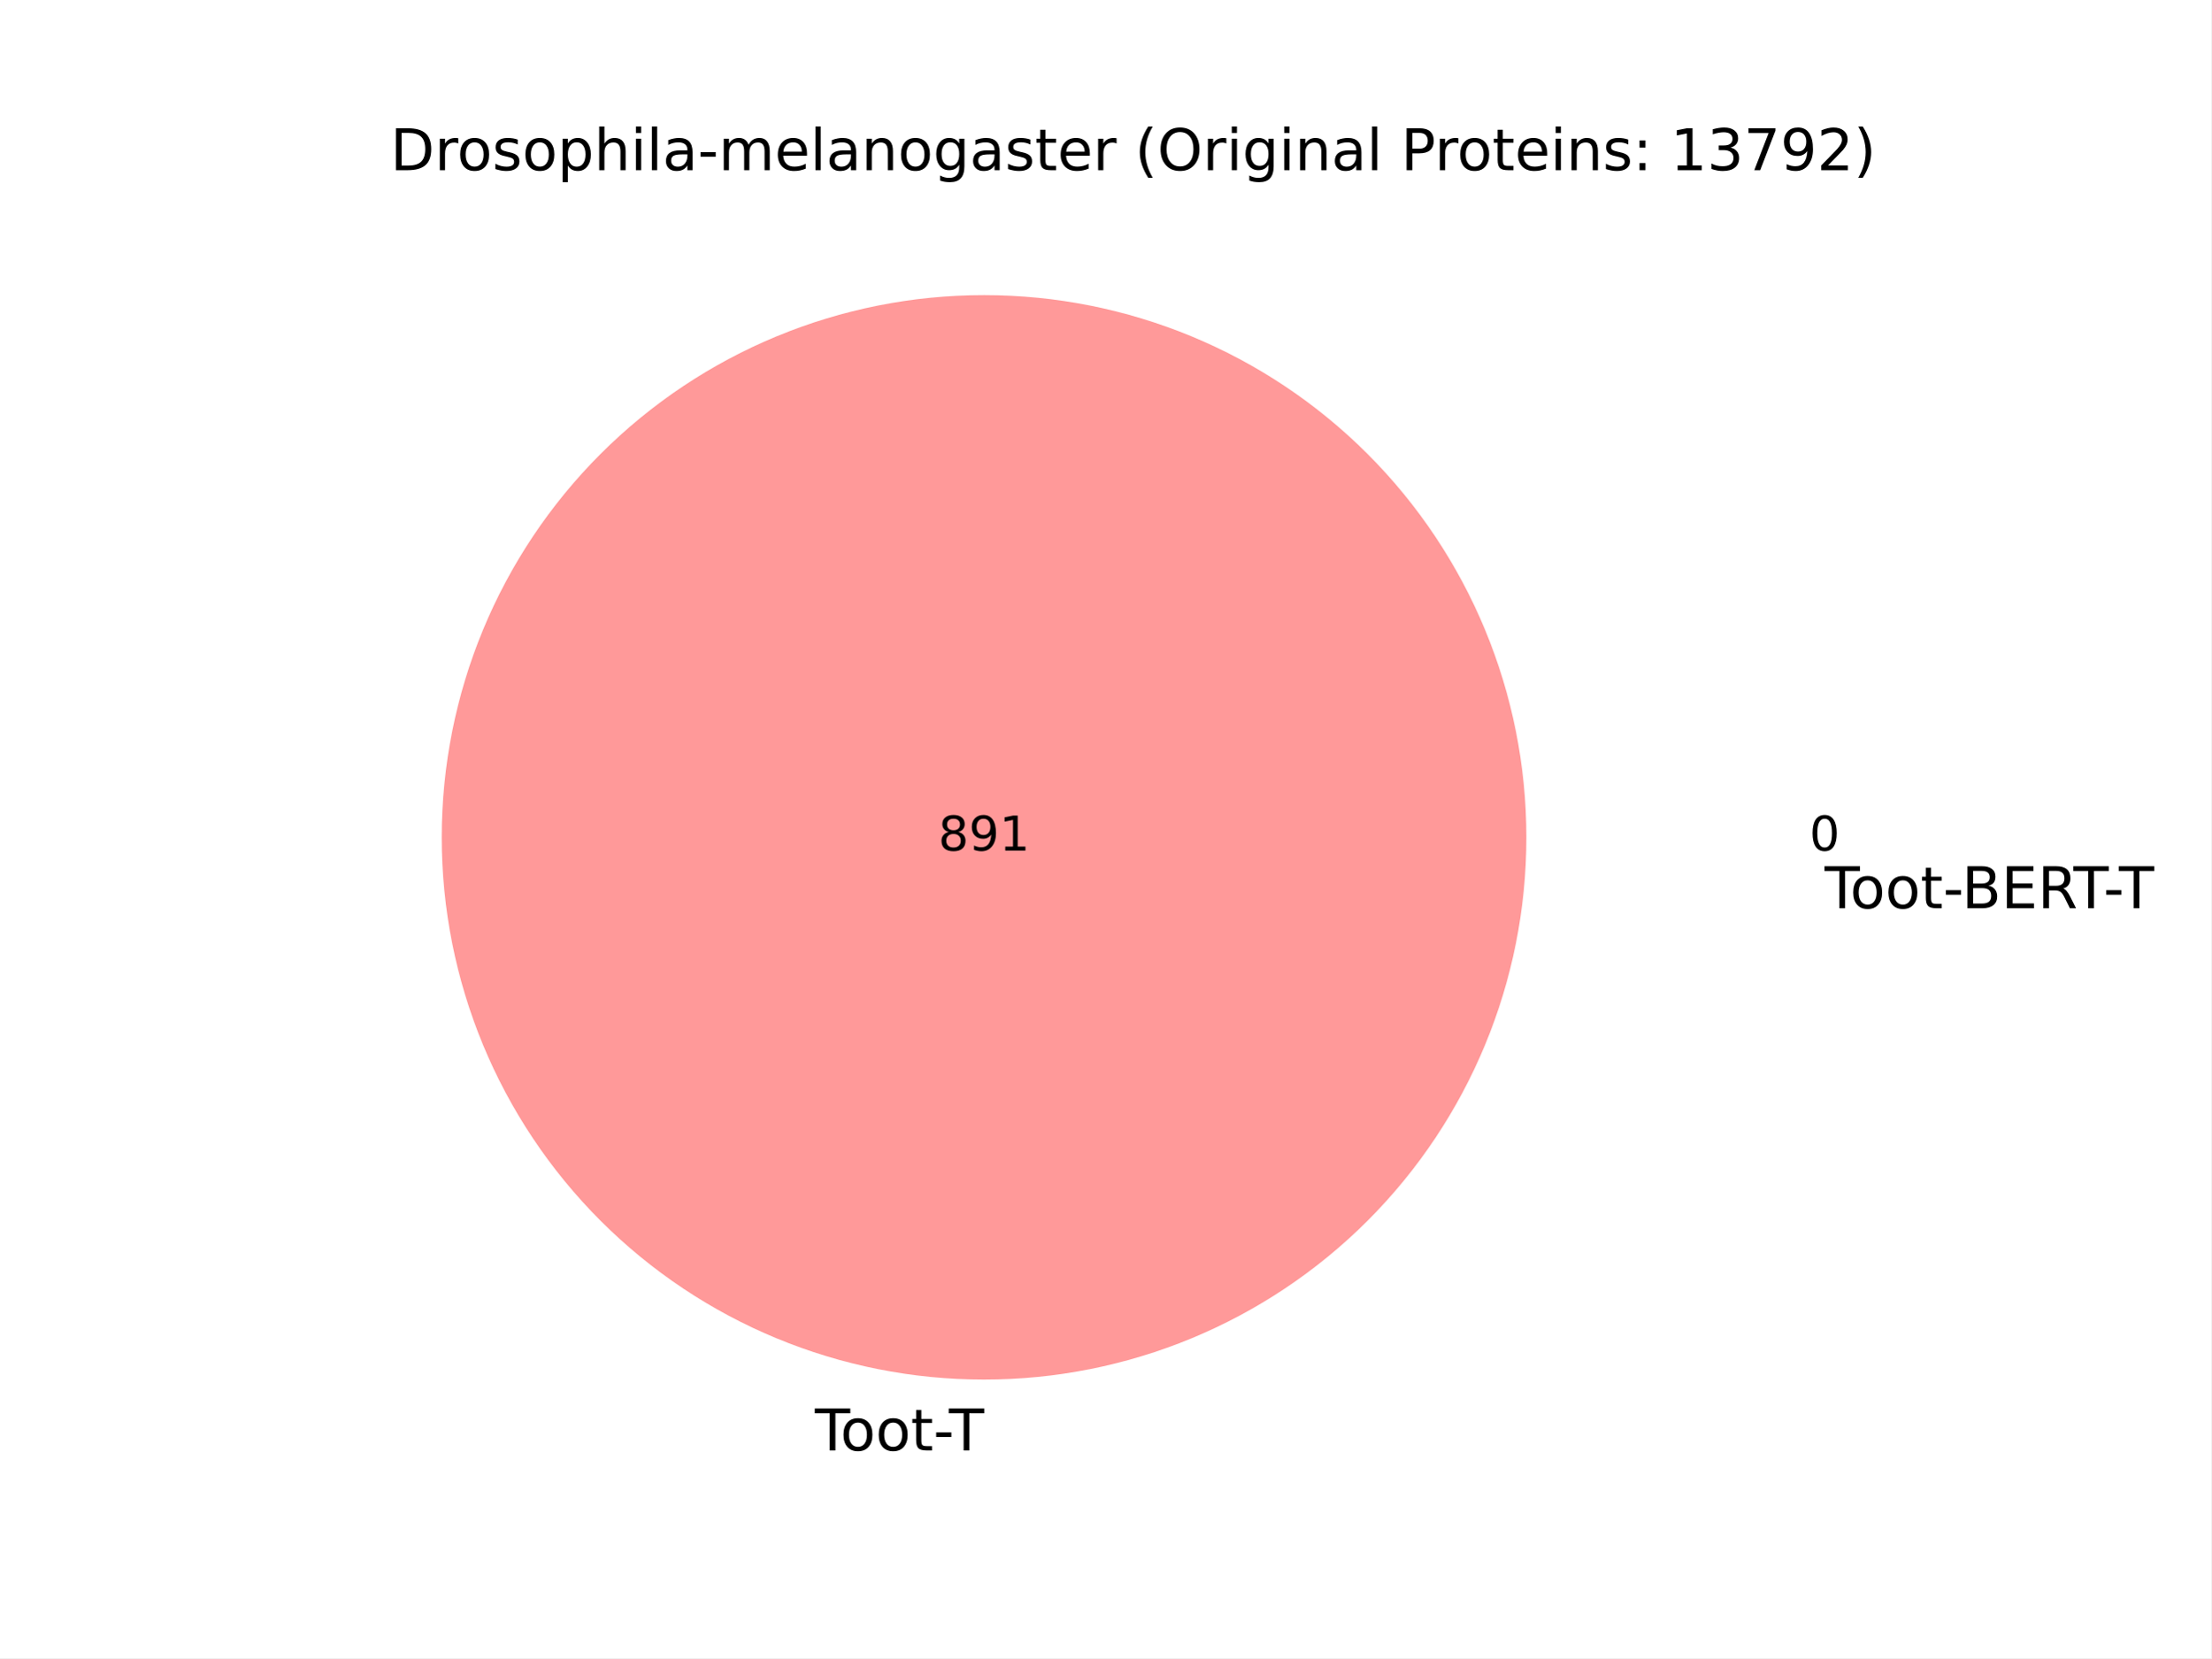
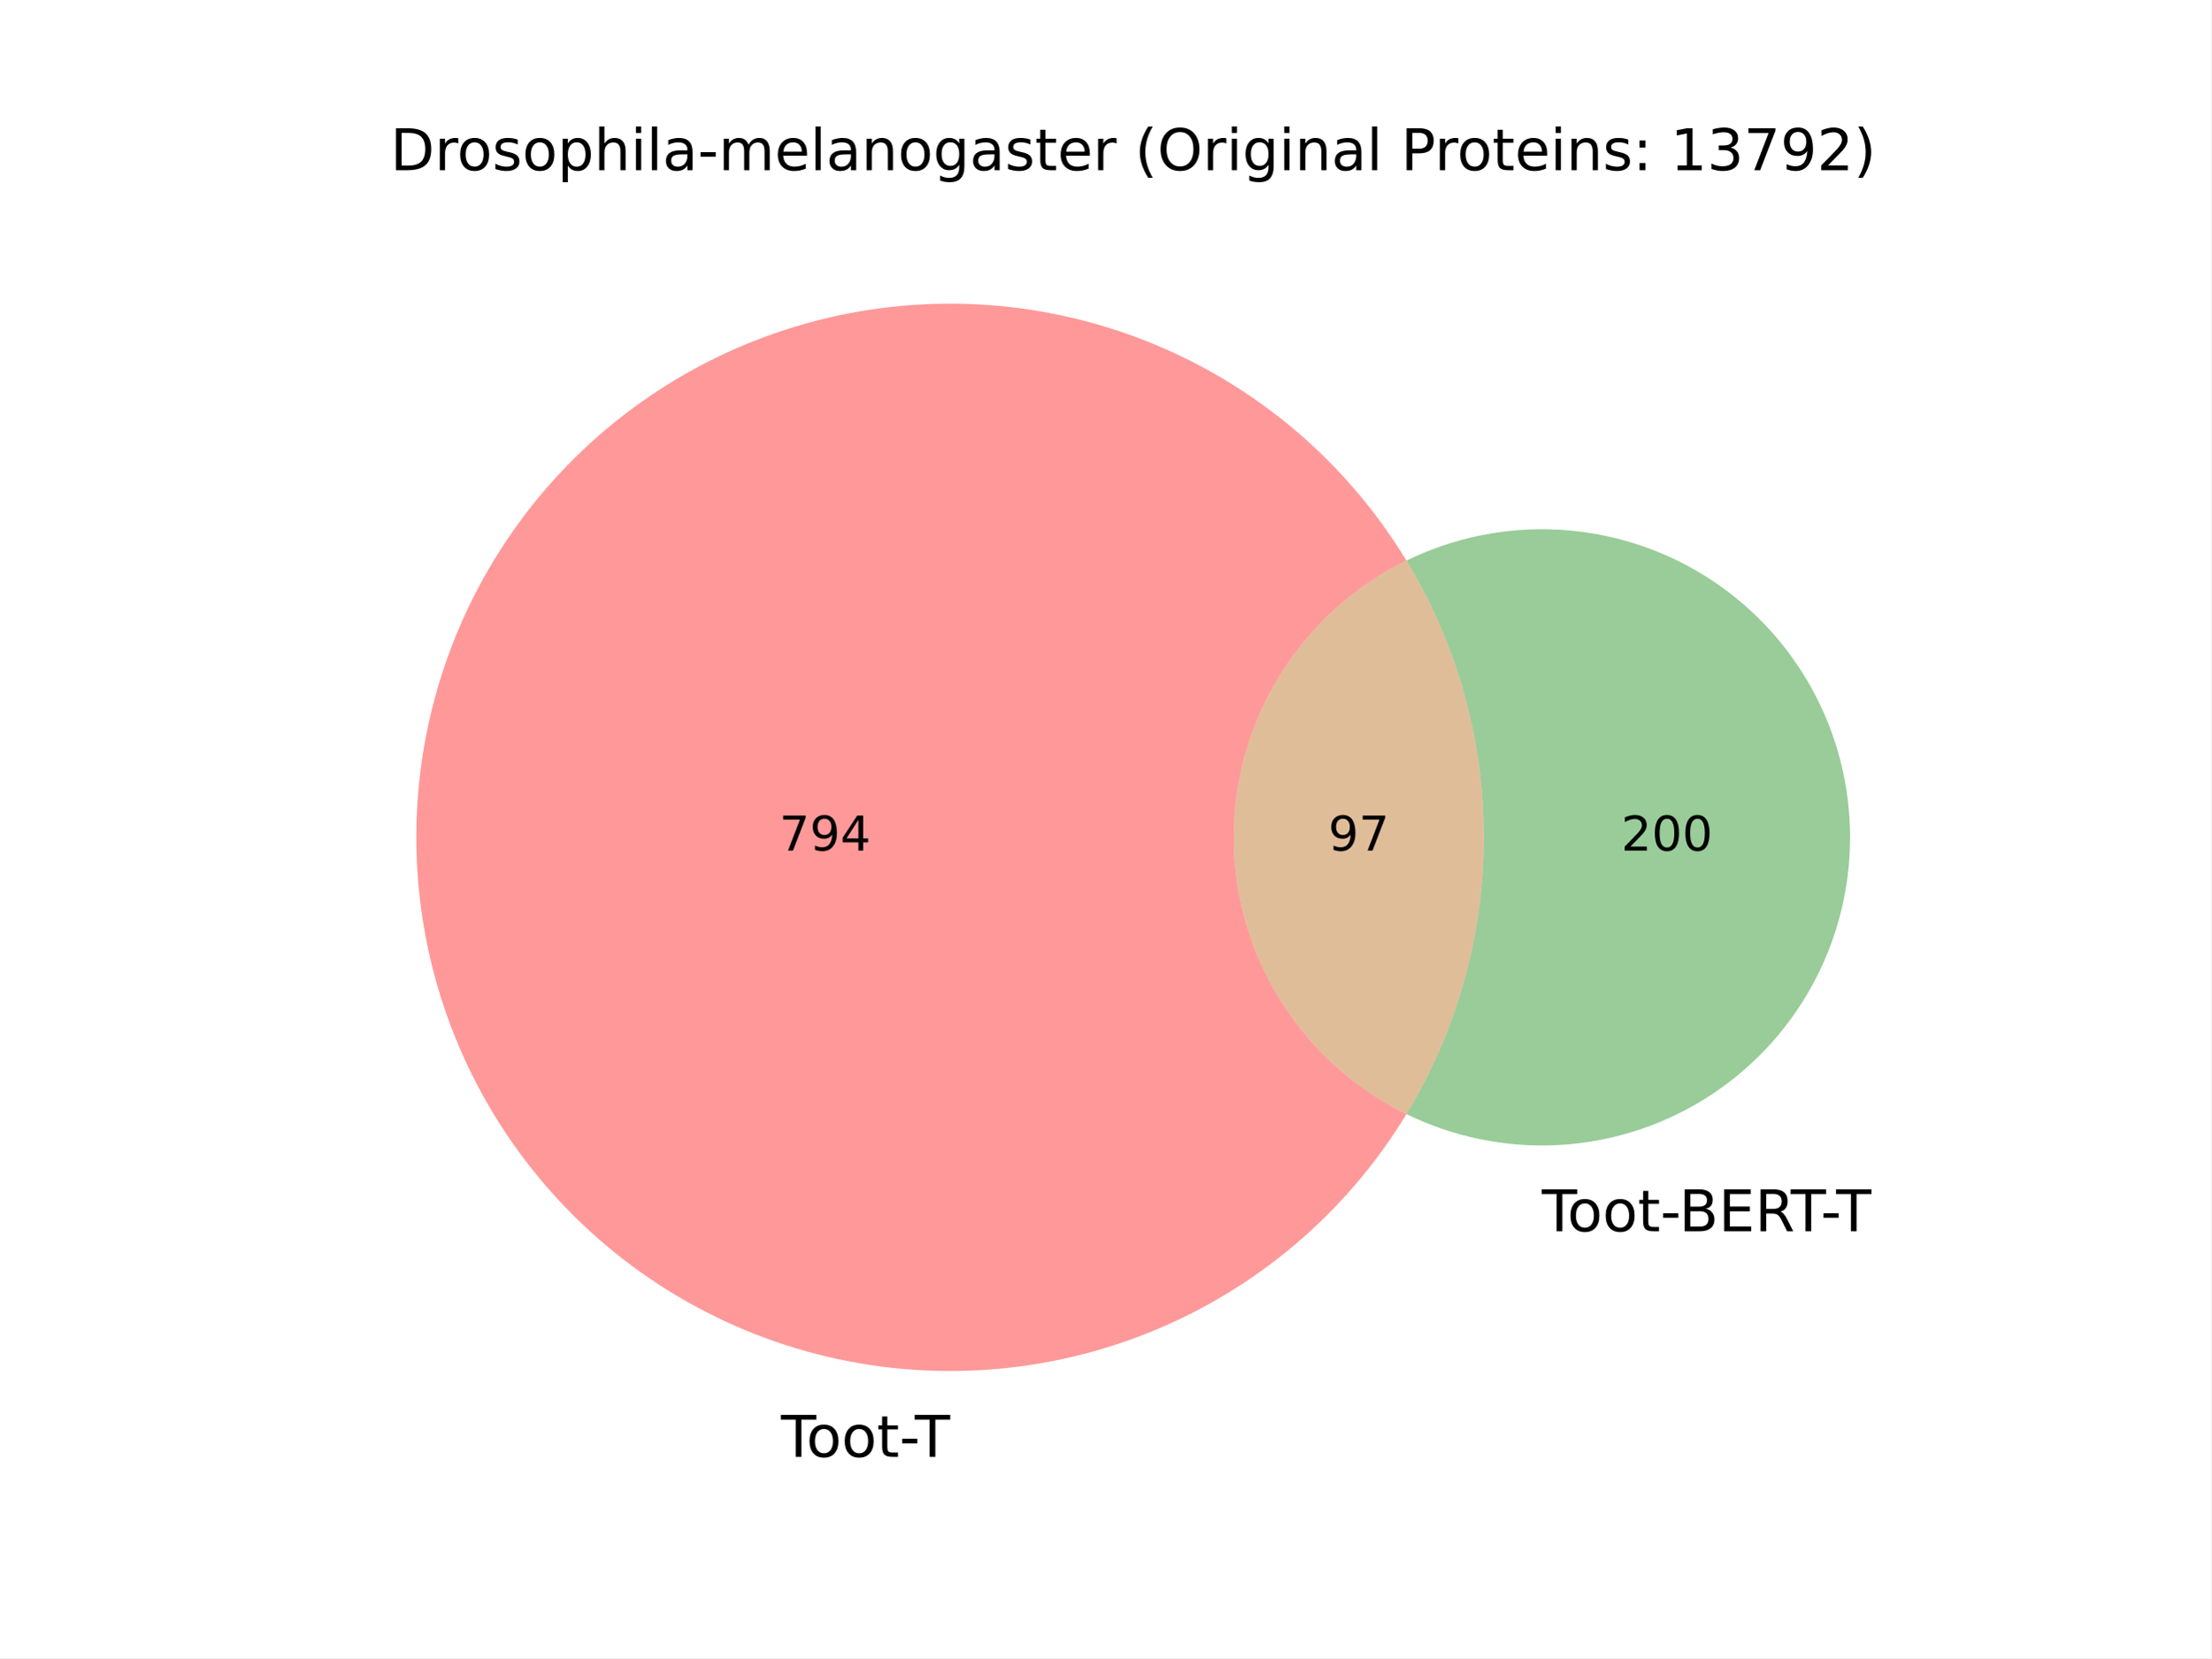
<svg xmlns="http://www.w3.org/2000/svg" xmlns:xlink="http://www.w3.org/1999/xlink" width="460.8pt" height="345.6pt" viewBox="0 0 460.8 345.6" version="1.1">
  <defs>
    <style type="text/css">*{stroke-linejoin: round; stroke-linecap: butt}</style>
  </defs>
  <g id="figure_1">
    <g id="patch_1">
      <path d="M 0 345.6  L 460.8 345.6  L 460.8 0  L 0 0  z " style="fill: #ffffff" />
    </g>
    <g id="axes_1">
      <g id="patch_2">
-         <path d="M 205.079 287.551  C 235.053 287.551 263.803 275.642 284.998 254.447  C 306.193 233.253 318.102 204.502 318.102 174.528  C 318.102 144.554 306.193 115.803 284.998 94.609  C 263.803 73.414 235.053 61.505 205.079 61.505  C 175.105 61.505 146.354 73.414 125.159 94.609  C 103.964 115.803 92.055 144.554 92.055 174.528  C 92.055 204.502 103.964 233.253 125.159 254.447  C 146.354 275.642 175.105 287.551 205.079 287.551  z " clip-path="url(#p15e4d6dd5a)" style="fill: #ff0000; opacity: 0.4" />
+         <path d="M 293.106 232.212  C 282.312 226.928 273.215 218.719 266.853 208.523  C 260.492 198.326 257.118 186.546 257.118 174.528  C 257.118 162.51 260.492 150.73 266.853 140.533  C 273.215 130.337 282.312 122.128 293.106 116.844  C 286.852 106.532 278.962 97.305 269.746 89.525  C 260.53 81.746 250.11 75.516 238.894 71.082  C 227.678 66.647 215.816 64.066 203.771 63.44  C 191.727 62.813 179.661 64.15 168.045 67.397  C 156.43 70.643 145.42 75.758 135.446 82.539  C 125.473 89.321 116.668 97.679 109.378 107.287  C 102.087 116.895 96.408 127.625 92.562 139.056  C 88.716 150.487 86.754 162.467 86.754 174.528  C 86.754 186.589 88.716 198.569 92.562 210  C 96.408 221.431 102.087 232.161 109.378 241.769  C 116.668 251.377 125.473 259.735 135.446 266.517  C 145.42 273.298 156.43 278.413 168.045 281.659  C 179.661 284.906 191.727 286.243 203.771 285.616  C 215.816 284.99 227.678 282.409 238.894 277.974  C 250.11 273.54 260.53 267.31 269.746 259.531  C 278.962 251.751 286.852 242.524 293.106 232.212  " clip-path="url(#p4bca51b06d)" style="fill: #ff0000; opacity: 0.4" />
      </g>
      <g id="patch_3">
-         <path d="M 380.265 174.528  C 380.265 174.528 380.265 174.528 380.265 174.528  C 380.265 174.528 380.265 174.528 380.265 174.528  C 380.265 174.528 380.265 174.528 380.265 174.528  C 380.265 174.528 380.265 174.528 380.265 174.528  C 380.265 174.528 380.265 174.528 380.265 174.528  C 380.265 174.528 380.265 174.528 380.265 174.528  C 380.265 174.528 380.265 174.528 380.265 174.528  C 380.265 174.528 380.265 174.528 380.265 174.528  z " clip-path="url(#p15e4d6dd5a)" style="fill: #008000; opacity: 0.4" />
+         <path d="M 293.106 116.844  C 303.653 134.235 309.231 154.189 309.231 174.528  C 309.231 194.867 303.653 214.821 293.106 232.212  C 302.897 237.004 313.749 239.226 324.635 238.667  C 335.521 238.108 346.088 234.787 355.337 229.017  C 364.585 223.247 372.214 215.216 377.502 205.684  C 382.79 196.152 385.566 185.429 385.566 174.528  C 385.566 163.627 382.79 152.904 377.502 143.372  C 372.214 133.84 364.585 125.809 355.337 120.039  C 346.088 114.269 335.521 110.948 324.635 110.389  C 313.749 109.83 302.897 112.052 293.106 116.844  " clip-path="url(#p4bca51b06d)" style="fill: #008000; opacity: 0.4" />
+       </g>
+       <g id="patch_4">
+         <path d="M 293.106 232.212  C 303.653 214.821 309.231 194.867 309.231 174.528  C 309.231 154.189 303.653 134.235 293.106 116.844  C 282.312 122.128 273.215 130.337 266.853 140.533  C 260.492 150.73 257.118 162.51 257.118 174.528  C 257.118 186.546 260.492 198.326 266.853 208.523  C 273.215 218.719 282.312 226.928 293.106 232.212  " clip-path="url(#p4bca51b06d)" style="fill: #b25900; opacity: 0.4" />
      </g>
      <g id="text_1">
-         <g transform="translate(195.5349 177.2874) scale(0.1 -0.1)">
+         <g transform="translate(162.3926 177.2874) scale(0.1 -0.1)">
          <defs>
-             <path id="DejaVuSans-38" d="M 2034 2216  Q 1584 2216 1326 1975  Q 1069 1734 1069 1313  Q 1069 891 1326 650  Q 1584 409 2034 409  Q 2484 409 2743 651  Q 3003 894 3003 1313  Q 3003 1734 2745 1975  Q 2488 2216 2034 2216  z M 1403 2484  Q 997 2584 770 2862  Q 544 3141 544 3541  Q 544 4100 942 4425  Q 1341 4750 2034 4750  Q 2731 4750 3128 4425  Q 3525 4100 3525 3541  Q 3525 3141 3298 2862  Q 3072 2584 2669 2484  Q 3125 2378 3379 2068  Q 3634 1759 3634 1313  Q 3634 634 3220 271  Q 2806 -91 2034 -91  Q 1263 -91 848 271  Q 434 634 434 1313  Q 434 1759 690 2068  Q 947 2378 1403 2484  z M 1172 3481  Q 1172 3119 1398 2916  Q 1625 2713 2034 2713  Q 2441 2713 2670 2916  Q 2900 3119 2900 3481  Q 2900 3844 2670 4047  Q 2441 4250 2034 4250  Q 1625 4250 1398 4047  Q 1172 3844 1172 3481  z " transform="scale(0.015625)" />
+             <path id="DejaVuSans-37" d="M 525 4666  L 3525 4666  L 3525 4397  L 1831 0  L 1172 0  L 2766 4134  L 525 4134  L 525 4666  z " transform="scale(0.015625)" />
            <path id="DejaVuSans-39" d="M 703 97  L 703 672  Q 941 559 1184 500  Q 1428 441 1663 441  Q 2288 441 2617 861  Q 2947 1281 2994 2138  Q 2813 1869 2534 1725  Q 2256 1581 1919 1581  Q 1219 1581 811 2004  Q 403 2428 403 3163  Q 403 3881 828 4315  Q 1253 4750 1959 4750  Q 2769 4750 3195 4129  Q 3622 3509 3622 2328  Q 3622 1225 3098 567  Q 2575 -91 1691 -91  Q 1453 -91 1209 -44  Q 966 3 703 97  z M 1959 2075  Q 2384 2075 2632 2365  Q 2881 2656 2881 3163  Q 2881 3666 2632 3958  Q 2384 4250 1959 4250  Q 1534 4250 1286 3958  Q 1038 3666 1038 3163  Q 1038 2656 1286 2365  Q 1534 2075 1959 2075  z " transform="scale(0.015625)" />
-             <path id="DejaVuSans-31" d="M 794 531  L 1825 531  L 1825 4091  L 703 3866  L 703 4441  L 1819 4666  L 2450 4666  L 2450 531  L 3481 531  L 3481 0  L 794 0  L 794 531  z " transform="scale(0.015625)" />
+             <path id="DejaVuSans-34" d="M 2419 4116  L 825 1625  L 2419 1625  L 2419 4116  z M 2253 4666  L 3047 4666  L 3047 1625  L 3713 1625  L 3713 1100  L 3047 1100  L 3047 0  L 2419 0  L 2419 1100  L 313 1100  L 313 1709  L 2253 4666  z " transform="scale(0.015625)" />
          </defs>
-           <use xlink:href="#DejaVuSans-38" />
+           <use xlink:href="#DejaVuSans-37" />
          <use xlink:href="#DejaVuSans-39" x="63.623" />
-           <use xlink:href="#DejaVuSans-31" x="127.246" />
+           <use xlink:href="#DejaVuSans-34" x="127.246" />
        </g>
      </g>
      <g id="text_2">
-         <g transform="translate(377.0833 177.2874) scale(0.1 -0.1)">
+         <g transform="translate(337.8548 177.2874) scale(0.1 -0.1)">
          <defs>
+             <path id="DejaVuSans-32" d="M 1228 531  L 3431 531  L 3431 0  L 469 0  L 469 531  Q 828 903 1448 1529  Q 2069 2156 2228 2338  Q 2531 2678 2651 2914  Q 2772 3150 2772 3378  Q 2772 3750 2511 3984  Q 2250 4219 1831 4219  Q 1534 4219 1204 4116  Q 875 4013 500 3803  L 500 4441  Q 881 4594 1212 4672  Q 1544 4750 1819 4750  Q 2544 4750 2975 4387  Q 3406 4025 3406 3419  Q 3406 3131 3298 2873  Q 3191 2616 2906 2266  Q 2828 2175 2409 1742  Q 1991 1309 1228 531  z " transform="scale(0.015625)" />
            <path id="DejaVuSans-30" d="M 2034 4250  Q 1547 4250 1301 3770  Q 1056 3291 1056 2328  Q 1056 1369 1301 889  Q 1547 409 2034 409  Q 2525 409 2770 889  Q 3016 1369 3016 2328  Q 3016 3291 2770 3770  Q 2525 4250 2034 4250  z M 2034 4750  Q 2819 4750 3233 4129  Q 3647 3509 3647 2328  Q 3647 1150 3233 529  Q 2819 -91 2034 -91  Q 1250 -91 836 529  Q 422 1150 422 2328  Q 422 3509 836 4129  Q 1250 4750 2034 4750  z " transform="scale(0.015625)" />
          </defs>
-           <use xlink:href="#DejaVuSans-30" />
+           <use xlink:href="#DejaVuSans-32" />
+           <use xlink:href="#DejaVuSans-30" x="63.623" />
+           <use xlink:href="#DejaVuSans-30" x="127.246" />
        </g>
      </g>
      <g id="text_3">
-         <g transform="translate(169.8361 302.3204) scale(0.12 -0.12)">
+         <g transform="translate(276.8124 177.2874) scale(0.1 -0.1)">
+           <use xlink:href="#DejaVuSans-39" />
+           <use xlink:href="#DejaVuSans-37" x="63.623" />
+         </g>
+       </g>
+       <g id="text_4">
+         <g transform="translate(162.7504 303.6578) scale(0.12 -0.12)">
          <defs>
            <path id="DejaVuSans-54" d="M -19 4666  L 3928 4666  L 3928 4134  L 2272 4134  L 2272 0  L 1638 0  L 1638 4134  L -19 4134  L -19 4666  z " transform="scale(0.015625)" />
            <path id="DejaVuSans-6f" d="M 1959 3097  Q 1497 3097 1228 2736  Q 959 2375 959 1747  Q 959 1119 1226 758  Q 1494 397 1959 397  Q 2419 397 2687 759  Q 2956 1122 2956 1747  Q 2956 2369 2687 2733  Q 2419 3097 1959 3097  z M 1959 3584  Q 2709 3584 3137 3096  Q 3566 2609 3566 1747  Q 3566 888 3137 398  Q 2709 -91 1959 -91  Q 1206 -91 779 398  Q 353 888 353 1747  Q 353 2609 779 3096  Q 1206 3584 1959 3584  z " transform="scale(0.015625)" />
            <path id="DejaVuSans-74" d="M 1172 4494  L 1172 3500  L 2356 3500  L 2356 3053  L 1172 3053  L 1172 1153  Q 1172 725 1289 603  Q 1406 481 1766 481  L 2356 481  L 2356 0  L 1766 0  Q 1100 0 847 248  Q 594 497 594 1153  L 594 3053  L 172 3053  L 172 3500  L 594 3500  L 594 4494  L 1172 4494  z " transform="scale(0.015625)" />
            <path id="DejaVuSans-2d" d="M 313 2009  L 1997 2009  L 1997 1497  L 313 1497  L 313 2009  z " transform="scale(0.015625)" />
          </defs>
          <use xlink:href="#DejaVuSans-54" />
          <use xlink:href="#DejaVuSans-6f" x="44.084" />
          <use xlink:href="#DejaVuSans-6f" x="105.266" />
          <use xlink:href="#DejaVuSans-74" x="166.447" />
          <use xlink:href="#DejaVuSans-2d" x="205.656" />
          <use xlink:href="#DejaVuSans-54" x="232.615" />
        </g>
      </g>
-       <g id="text_4">
-         <g transform="translate(380.2645 189.2973) scale(0.12 -0.12)">
+       <g id="text_5">
+         <g transform="translate(321.3421 256.6428) scale(0.12 -0.12)">
          <defs>
            <path id="DejaVuSans-42" d="M 1259 2228  L 1259 519  L 2272 519  Q 2781 519 3026 730  Q 3272 941 3272 1375  Q 3272 1813 3026 2020  Q 2781 2228 2272 2228  L 1259 2228  z M 1259 4147  L 1259 2741  L 2194 2741  Q 2656 2741 2882 2914  Q 3109 3088 3109 3444  Q 3109 3797 2882 3972  Q 2656 4147 2194 4147  L 1259 4147  z M 628 4666  L 2241 4666  Q 2963 4666 3353 4366  Q 3744 4066 3744 3513  Q 3744 3084 3544 2831  Q 3344 2578 2956 2516  Q 3422 2416 3680 2098  Q 3938 1781 3938 1306  Q 3938 681 3513 340  Q 3088 0 2303 0  L 628 0  L 628 4666  z " transform="scale(0.015625)" />
            <path id="DejaVuSans-45" d="M 628 4666  L 3578 4666  L 3578 4134  L 1259 4134  L 1259 2753  L 3481 2753  L 3481 2222  L 1259 2222  L 1259 531  L 3634 531  L 3634 0  L 628 0  L 628 4666  z " transform="scale(0.015625)" />
            <path id="DejaVuSans-52" d="M 2841 2188  Q 3044 2119 3236 1894  Q 3428 1669 3622 1275  L 4263 0  L 3584 0  L 2988 1197  Q 2756 1666 2539 1819  Q 2322 1972 1947 1972  L 1259 1972  L 1259 0  L 628 0  L 628 4666  L 2053 4666  Q 2853 4666 3247 4331  Q 3641 3997 3641 3322  Q 3641 2881 3436 2590  Q 3231 2300 2841 2188  z M 1259 4147  L 1259 2491  L 2053 2491  Q 2509 2491 2742 2702  Q 2975 2913 2975 3322  Q 2975 3731 2742 3939  Q 2509 4147 2053 4147  L 1259 4147  z " transform="scale(0.015625)" />
          </defs>
          <use xlink:href="#DejaVuSans-54" />
          <use xlink:href="#DejaVuSans-6f" x="44.084" />
          <use xlink:href="#DejaVuSans-6f" x="105.266" />
          <use xlink:href="#DejaVuSans-74" x="166.447" />
          <use xlink:href="#DejaVuSans-2d" x="205.656" />
          <use xlink:href="#DejaVuSans-42" x="238.115" />
          <use xlink:href="#DejaVuSans-45" x="306.719" />
          <use xlink:href="#DejaVuSans-52" x="369.902" />
          <use xlink:href="#DejaVuSans-54" x="432.135" />
          <use xlink:href="#DejaVuSans-2d" x="484.094" />
          <use xlink:href="#DejaVuSans-54" x="511.053" />
        </g>
      </g>
-       <g id="text_5">
+       <g id="text_6">
        <g transform="translate(81.33281 35.472) scale(0.12 -0.12)">
          <defs>
            <path id="DejaVuSans-44" d="M 1259 4147  L 1259 519  L 2022 519  Q 2988 519 3436 956  Q 3884 1394 3884 2338  Q 3884 3275 3436 3711  Q 2988 4147 2022 4147  L 1259 4147  z M 628 4666  L 1925 4666  Q 3281 4666 3915 4102  Q 4550 3538 4550 2338  Q 4550 1131 3912 565  Q 3275 0 1925 0  L 628 0  L 628 4666  z " transform="scale(0.015625)" />
            <path id="DejaVuSans-72" d="M 2631 2963  Q 2534 3019 2420 3045  Q 2306 3072 2169 3072  Q 1681 3072 1420 2755  Q 1159 2438 1159 1844  L 1159 0  L 581 0  L 581 3500  L 1159 3500  L 1159 2956  Q 1341 3275 1631 3429  Q 1922 3584 2338 3584  Q 2397 3584 2469 3576  Q 2541 3569 2628 3553  L 2631 2963  z " transform="scale(0.015625)" />
            <path id="DejaVuSans-73" d="M 2834 3397  L 2834 2853  Q 2591 2978 2328 3040  Q 2066 3103 1784 3103  Q 1356 3103 1142 2972  Q 928 2841 928 2578  Q 928 2378 1081 2264  Q 1234 2150 1697 2047  L 1894 2003  Q 2506 1872 2764 1633  Q 3022 1394 3022 966  Q 3022 478 2636 193  Q 2250 -91 1575 -91  Q 1294 -91 989 -36  Q 684 19 347 128  L 347 722  Q 666 556 975 473  Q 1284 391 1588 391  Q 1994 391 2212 530  Q 2431 669 2431 922  Q 2431 1156 2273 1281  Q 2116 1406 1581 1522  L 1381 1569  Q 847 1681 609 1914  Q 372 2147 372 2553  Q 372 3047 722 3315  Q 1072 3584 1716 3584  Q 2034 3584 2315 3537  Q 2597 3491 2834 3397  z " transform="scale(0.015625)" />
            <path id="DejaVuSans-70" d="M 1159 525  L 1159 -1331  L 581 -1331  L 581 3500  L 1159 3500  L 1159 2969  Q 1341 3281 1617 3432  Q 1894 3584 2278 3584  Q 2916 3584 3314 3078  Q 3713 2572 3713 1747  Q 3713 922 3314 415  Q 2916 -91 2278 -91  Q 1894 -91 1617 61  Q 1341 213 1159 525  z M 3116 1747  Q 3116 2381 2855 2742  Q 2594 3103 2138 3103  Q 1681 3103 1420 2742  Q 1159 2381 1159 1747  Q 1159 1113 1420 752  Q 1681 391 2138 391  Q 2594 391 2855 752  Q 3116 1113 3116 1747  z " transform="scale(0.015625)" />
            <path id="DejaVuSans-68" d="M 3513 2113  L 3513 0  L 2938 0  L 2938 2094  Q 2938 2591 2744 2837  Q 2550 3084 2163 3084  Q 1697 3084 1428 2787  Q 1159 2491 1159 1978  L 1159 0  L 581 0  L 581 4863  L 1159 4863  L 1159 2956  Q 1366 3272 1645 3428  Q 1925 3584 2291 3584  Q 2894 3584 3203 3211  Q 3513 2838 3513 2113  z " transform="scale(0.015625)" />
            <path id="DejaVuSans-69" d="M 603 3500  L 1178 3500  L 1178 0  L 603 0  L 603 3500  z M 603 4863  L 1178 4863  L 1178 4134  L 603 4134  L 603 4863  z " transform="scale(0.015625)" />
            <path id="DejaVuSans-6c" d="M 603 4863  L 1178 4863  L 1178 0  L 603 0  L 603 4863  z " transform="scale(0.015625)" />
            <path id="DejaVuSans-61" d="M 2194 1759  Q 1497 1759 1228 1600  Q 959 1441 959 1056  Q 959 750 1161 570  Q 1363 391 1709 391  Q 2188 391 2477 730  Q 2766 1069 2766 1631  L 2766 1759  L 2194 1759  z M 3341 1997  L 3341 0  L 2766 0  L 2766 531  Q 2569 213 2275 61  Q 1981 -91 1556 -91  Q 1019 -91 701 211  Q 384 513 384 1019  Q 384 1609 779 1909  Q 1175 2209 1959 2209  L 2766 2209  L 2766 2266  Q 2766 2663 2505 2880  Q 2244 3097 1772 3097  Q 1472 3097 1187 3025  Q 903 2953 641 2809  L 641 3341  Q 956 3463 1253 3523  Q 1550 3584 1831 3584  Q 2591 3584 2966 3190  Q 3341 2797 3341 1997  z " transform="scale(0.015625)" />
            <path id="DejaVuSans-6d" d="M 3328 2828  Q 3544 3216 3844 3400  Q 4144 3584 4550 3584  Q 5097 3584 5394 3201  Q 5691 2819 5691 2113  L 5691 0  L 5113 0  L 5113 2094  Q 5113 2597 4934 2840  Q 4756 3084 4391 3084  Q 3944 3084 3684 2787  Q 3425 2491 3425 1978  L 3425 0  L 2847 0  L 2847 2094  Q 2847 2600 2669 2842  Q 2491 3084 2119 3084  Q 1678 3084 1418 2786  Q 1159 2488 1159 1978  L 1159 0  L 581 0  L 581 3500  L 1159 3500  L 1159 2956  Q 1356 3278 1631 3431  Q 1906 3584 2284 3584  Q 2666 3584 2933 3390  Q 3200 3197 3328 2828  z " transform="scale(0.015625)" />
            <path id="DejaVuSans-65" d="M 3597 1894  L 3597 1613  L 953 1613  Q 991 1019 1311 708  Q 1631 397 2203 397  Q 2534 397 2845 478  Q 3156 559 3463 722  L 3463 178  Q 3153 47 2828 -22  Q 2503 -91 2169 -91  Q 1331 -91 842 396  Q 353 884 353 1716  Q 353 2575 817 3079  Q 1281 3584 2069 3584  Q 2775 3584 3186 3129  Q 3597 2675 3597 1894  z M 3022 2063  Q 3016 2534 2758 2815  Q 2500 3097 2075 3097  Q 1594 3097 1305 2825  Q 1016 2553 972 2059  L 3022 2063  z " transform="scale(0.015625)" />
            <path id="DejaVuSans-6e" d="M 3513 2113  L 3513 0  L 2938 0  L 2938 2094  Q 2938 2591 2744 2837  Q 2550 3084 2163 3084  Q 1697 3084 1428 2787  Q 1159 2491 1159 1978  L 1159 0  L 581 0  L 581 3500  L 1159 3500  L 1159 2956  Q 1366 3272 1645 3428  Q 1925 3584 2291 3584  Q 2894 3584 3203 3211  Q 3513 2838 3513 2113  z " transform="scale(0.015625)" />
            <path id="DejaVuSans-67" d="M 2906 1791  Q 2906 2416 2648 2759  Q 2391 3103 1925 3103  Q 1463 3103 1205 2759  Q 947 2416 947 1791  Q 947 1169 1205 825  Q 1463 481 1925 481  Q 2391 481 2648 825  Q 2906 1169 2906 1791  z M 3481 434  Q 3481 -459 3084 -895  Q 2688 -1331 1869 -1331  Q 1566 -1331 1297 -1286  Q 1028 -1241 775 -1147  L 775 -588  Q 1028 -725 1275 -790  Q 1522 -856 1778 -856  Q 2344 -856 2625 -561  Q 2906 -266 2906 331  L 2906 616  Q 2728 306 2450 153  Q 2172 0 1784 0  Q 1141 0 747 490  Q 353 981 353 1791  Q 353 2603 747 3093  Q 1141 3584 1784 3584  Q 2172 3584 2450 3431  Q 2728 3278 2906 2969  L 2906 3500  L 3481 3500  L 3481 434  z " transform="scale(0.015625)" />
            <path id="DejaVuSans-20" transform="scale(0.015625)" />
            <path id="DejaVuSans-28" d="M 1984 4856  Q 1566 4138 1362 3434  Q 1159 2731 1159 2009  Q 1159 1288 1364 580  Q 1569 -128 1984 -844  L 1484 -844  Q 1016 -109 783 600  Q 550 1309 550 2009  Q 550 2706 781 3412  Q 1013 4119 1484 4856  L 1984 4856  z " transform="scale(0.015625)" />
            <path id="DejaVuSans-4f" d="M 2522 4238  Q 1834 4238 1429 3725  Q 1025 3213 1025 2328  Q 1025 1447 1429 934  Q 1834 422 2522 422  Q 3209 422 3611 934  Q 4013 1447 4013 2328  Q 4013 3213 3611 3725  Q 3209 4238 2522 4238  z M 2522 4750  Q 3503 4750 4090 4092  Q 4678 3434 4678 2328  Q 4678 1225 4090 567  Q 3503 -91 2522 -91  Q 1538 -91 948 565  Q 359 1222 359 2328  Q 359 3434 948 4092  Q 1538 4750 2522 4750  z " transform="scale(0.015625)" />
            <path id="DejaVuSans-50" d="M 1259 4147  L 1259 2394  L 2053 2394  Q 2494 2394 2734 2622  Q 2975 2850 2975 3272  Q 2975 3691 2734 3919  Q 2494 4147 2053 4147  L 1259 4147  z M 628 4666  L 2053 4666  Q 2838 4666 3239 4311  Q 3641 3956 3641 3272  Q 3641 2581 3239 2228  Q 2838 1875 2053 1875  L 1259 1875  L 1259 0  L 628 0  L 628 4666  z " transform="scale(0.015625)" />
            <path id="DejaVuSans-3a" d="M 750 794  L 1409 794  L 1409 0  L 750 0  L 750 794  z M 750 3309  L 1409 3309  L 1409 2516  L 750 2516  L 750 3309  z " transform="scale(0.015625)" />
+             <path id="DejaVuSans-31" d="M 794 531  L 1825 531  L 1825 4091  L 703 3866  L 703 4441  L 1819 4666  L 2450 4666  L 2450 531  L 3481 531  L 3481 0  L 794 0  L 794 531  z " transform="scale(0.015625)" />
            <path id="DejaVuSans-33" d="M 2597 2516  Q 3050 2419 3304 2112  Q 3559 1806 3559 1356  Q 3559 666 3084 287  Q 2609 -91 1734 -91  Q 1441 -91 1130 -33  Q 819 25 488 141  L 488 750  Q 750 597 1062 519  Q 1375 441 1716 441  Q 2309 441 2620 675  Q 2931 909 2931 1356  Q 2931 1769 2642 2001  Q 2353 2234 1838 2234  L 1294 2234  L 1294 2753  L 1863 2753  Q 2328 2753 2575 2939  Q 2822 3125 2822 3475  Q 2822 3834 2567 4026  Q 2313 4219 1838 4219  Q 1578 4219 1281 4162  Q 984 4106 628 3988  L 628 4550  Q 988 4650 1302 4700  Q 1616 4750 1894 4750  Q 2613 4750 3031 4423  Q 3450 4097 3450 3541  Q 3450 3153 3228 2886  Q 3006 2619 2597 2516  z " transform="scale(0.015625)" />
-             <path id="DejaVuSans-37" d="M 525 4666  L 3525 4666  L 3525 4397  L 1831 0  L 1172 0  L 2766 4134  L 525 4134  L 525 4666  z " transform="scale(0.015625)" />
-             <path id="DejaVuSans-32" d="M 1228 531  L 3431 531  L 3431 0  L 469 0  L 469 531  Q 828 903 1448 1529  Q 2069 2156 2228 2338  Q 2531 2678 2651 2914  Q 2772 3150 2772 3378  Q 2772 3750 2511 3984  Q 2250 4219 1831 4219  Q 1534 4219 1204 4116  Q 875 4013 500 3803  L 500 4441  Q 881 4594 1212 4672  Q 1544 4750 1819 4750  Q 2544 4750 2975 4387  Q 3406 4025 3406 3419  Q 3406 3131 3298 2873  Q 3191 2616 2906 2266  Q 2828 2175 2409 1742  Q 1991 1309 1228 531  z " transform="scale(0.015625)" />
            <path id="DejaVuSans-29" d="M 513 4856  L 1013 4856  Q 1481 4119 1714 3412  Q 1947 2706 1947 2009  Q 1947 1309 1714 600  Q 1481 -109 1013 -844  L 513 -844  Q 928 -128 1133 580  Q 1338 1288 1338 2009  Q 1338 2731 1133 3434  Q 928 4138 513 4856  z " transform="scale(0.015625)" />
          </defs>
          <use xlink:href="#DejaVuSans-44" />
          <use xlink:href="#DejaVuSans-72" x="77.002" />
          <use xlink:href="#DejaVuSans-6f" x="115.865" />
          <use xlink:href="#DejaVuSans-73" x="177.047" />
          <use xlink:href="#DejaVuSans-6f" x="229.146" />
          <use xlink:href="#DejaVuSans-70" x="290.328" />
          <use xlink:href="#DejaVuSans-68" x="353.805" />
          <use xlink:href="#DejaVuSans-69" x="417.184" />
          <use xlink:href="#DejaVuSans-6c" x="444.967" />
          <use xlink:href="#DejaVuSans-61" x="472.75" />
          <use xlink:href="#DejaVuSans-2d" x="534.029" />
          <use xlink:href="#DejaVuSans-6d" x="570.113" />
          <use xlink:href="#DejaVuSans-65" x="667.525" />
          <use xlink:href="#DejaVuSans-6c" x="729.049" />
          <use xlink:href="#DejaVuSans-61" x="756.832" />
          <use xlink:href="#DejaVuSans-6e" x="818.111" />
          <use xlink:href="#DejaVuSans-6f" x="881.49" />
          <use xlink:href="#DejaVuSans-67" x="942.672" />
          <use xlink:href="#DejaVuSans-61" x="1006.148" />
          <use xlink:href="#DejaVuSans-73" x="1067.428" />
          <use xlink:href="#DejaVuSans-74" x="1119.527" />
          <use xlink:href="#DejaVuSans-65" x="1158.736" />
          <use xlink:href="#DejaVuSans-72" x="1220.26" />
          <use xlink:href="#DejaVuSans-20" x="1261.373" />
          <use xlink:href="#DejaVuSans-28" x="1293.16" />
          <use xlink:href="#DejaVuSans-4f" x="1332.174" />
          <use xlink:href="#DejaVuSans-72" x="1410.885" />
          <use xlink:href="#DejaVuSans-69" x="1451.998" />
          <use xlink:href="#DejaVuSans-67" x="1479.781" />
          <use xlink:href="#DejaVuSans-69" x="1543.258" />
          <use xlink:href="#DejaVuSans-6e" x="1571.041" />
          <use xlink:href="#DejaVuSans-61" x="1634.42" />
          <use xlink:href="#DejaVuSans-6c" x="1695.699" />
          <use xlink:href="#DejaVuSans-20" x="1723.482" />
          <use xlink:href="#DejaVuSans-50" x="1755.27" />
          <use xlink:href="#DejaVuSans-72" x="1813.822" />
          <use xlink:href="#DejaVuSans-6f" x="1852.686" />
          <use xlink:href="#DejaVuSans-74" x="1913.867" />
          <use xlink:href="#DejaVuSans-65" x="1953.076" />
          <use xlink:href="#DejaVuSans-69" x="2014.6" />
          <use xlink:href="#DejaVuSans-6e" x="2042.383" />
          <use xlink:href="#DejaVuSans-73" x="2105.762" />
          <use xlink:href="#DejaVuSans-3a" x="2157.861" />
          <use xlink:href="#DejaVuSans-20" x="2191.553" />
          <use xlink:href="#DejaVuSans-31" x="2223.34" />
          <use xlink:href="#DejaVuSans-33" x="2286.963" />
          <use xlink:href="#DejaVuSans-37" x="2350.586" />
          <use xlink:href="#DejaVuSans-39" x="2414.209" />
          <use xlink:href="#DejaVuSans-32" x="2477.832" />
          <use xlink:href="#DejaVuSans-29" x="2541.455" />
        </g>
      </g>
    </g>
  </g>
  <defs>
-     <clipPath id="p15e4d6dd5a">
-       <rect x="72.023" y="41.472" width="328.275" height="266.112" />
+     <clipPath id="p4bca51b06d">
+       <rect x="64.937" y="41.472" width="342.446" height="266.112" />
    </clipPath>
  </defs>
</svg>
